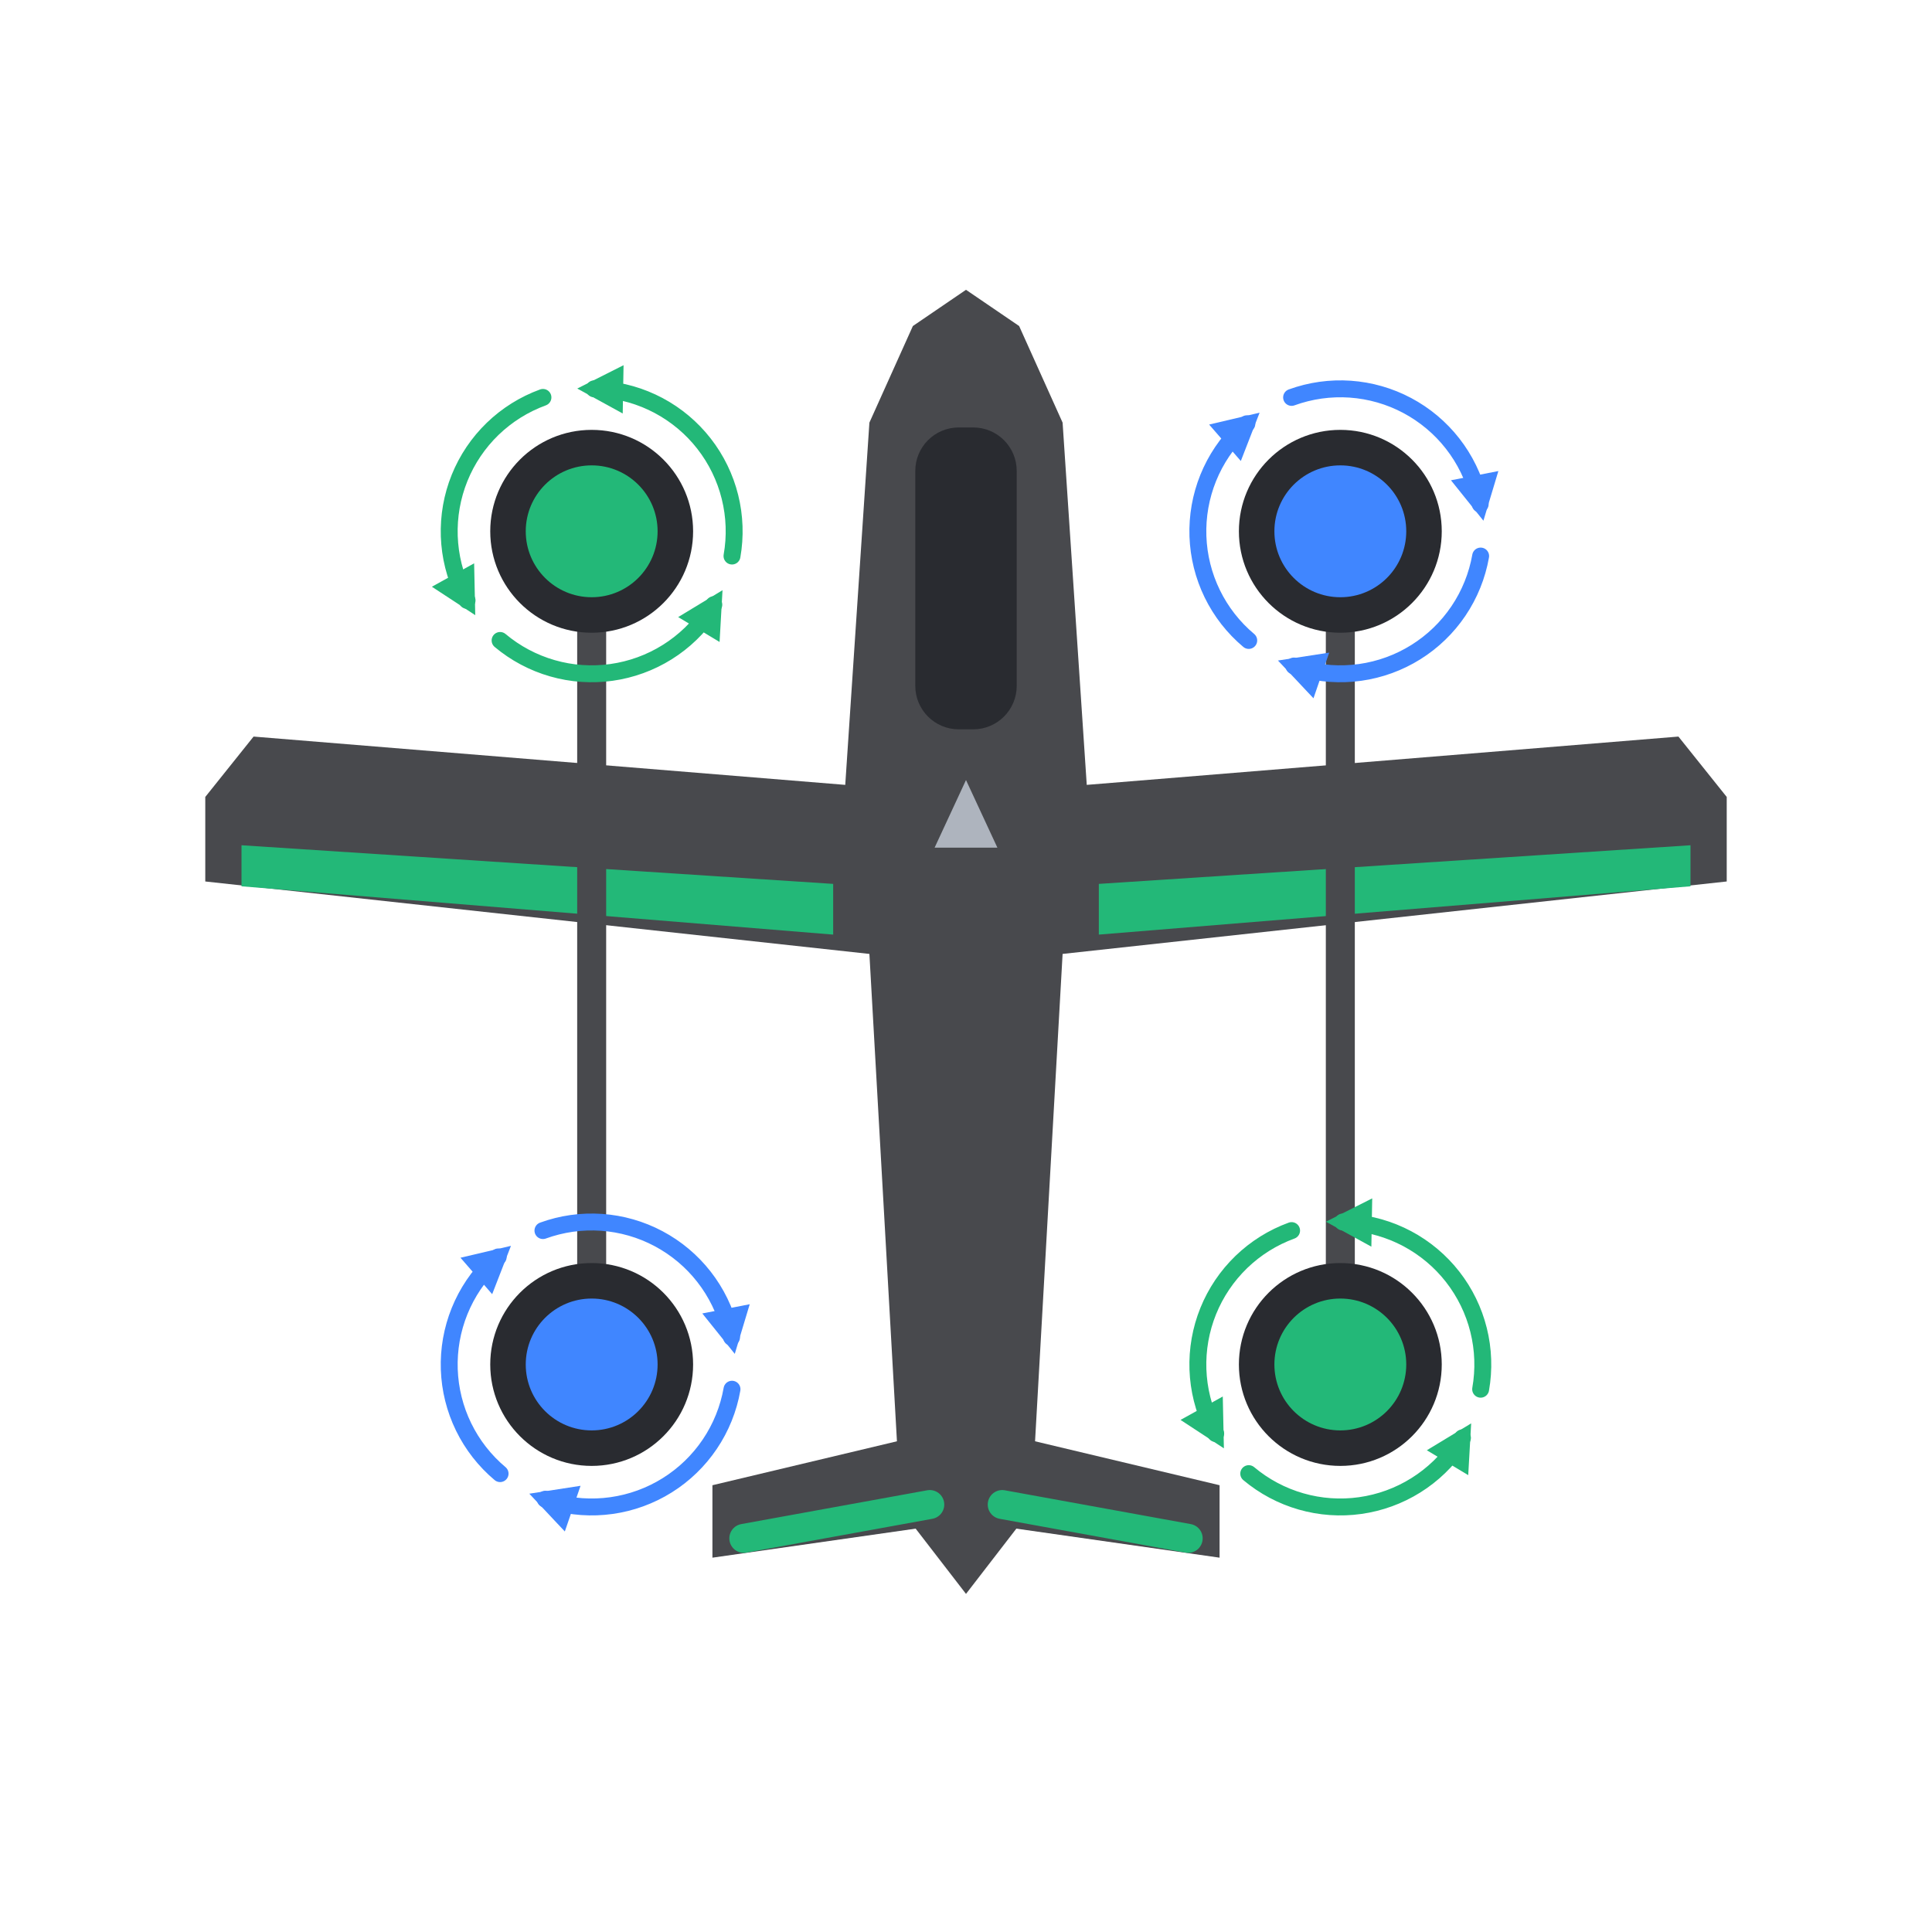
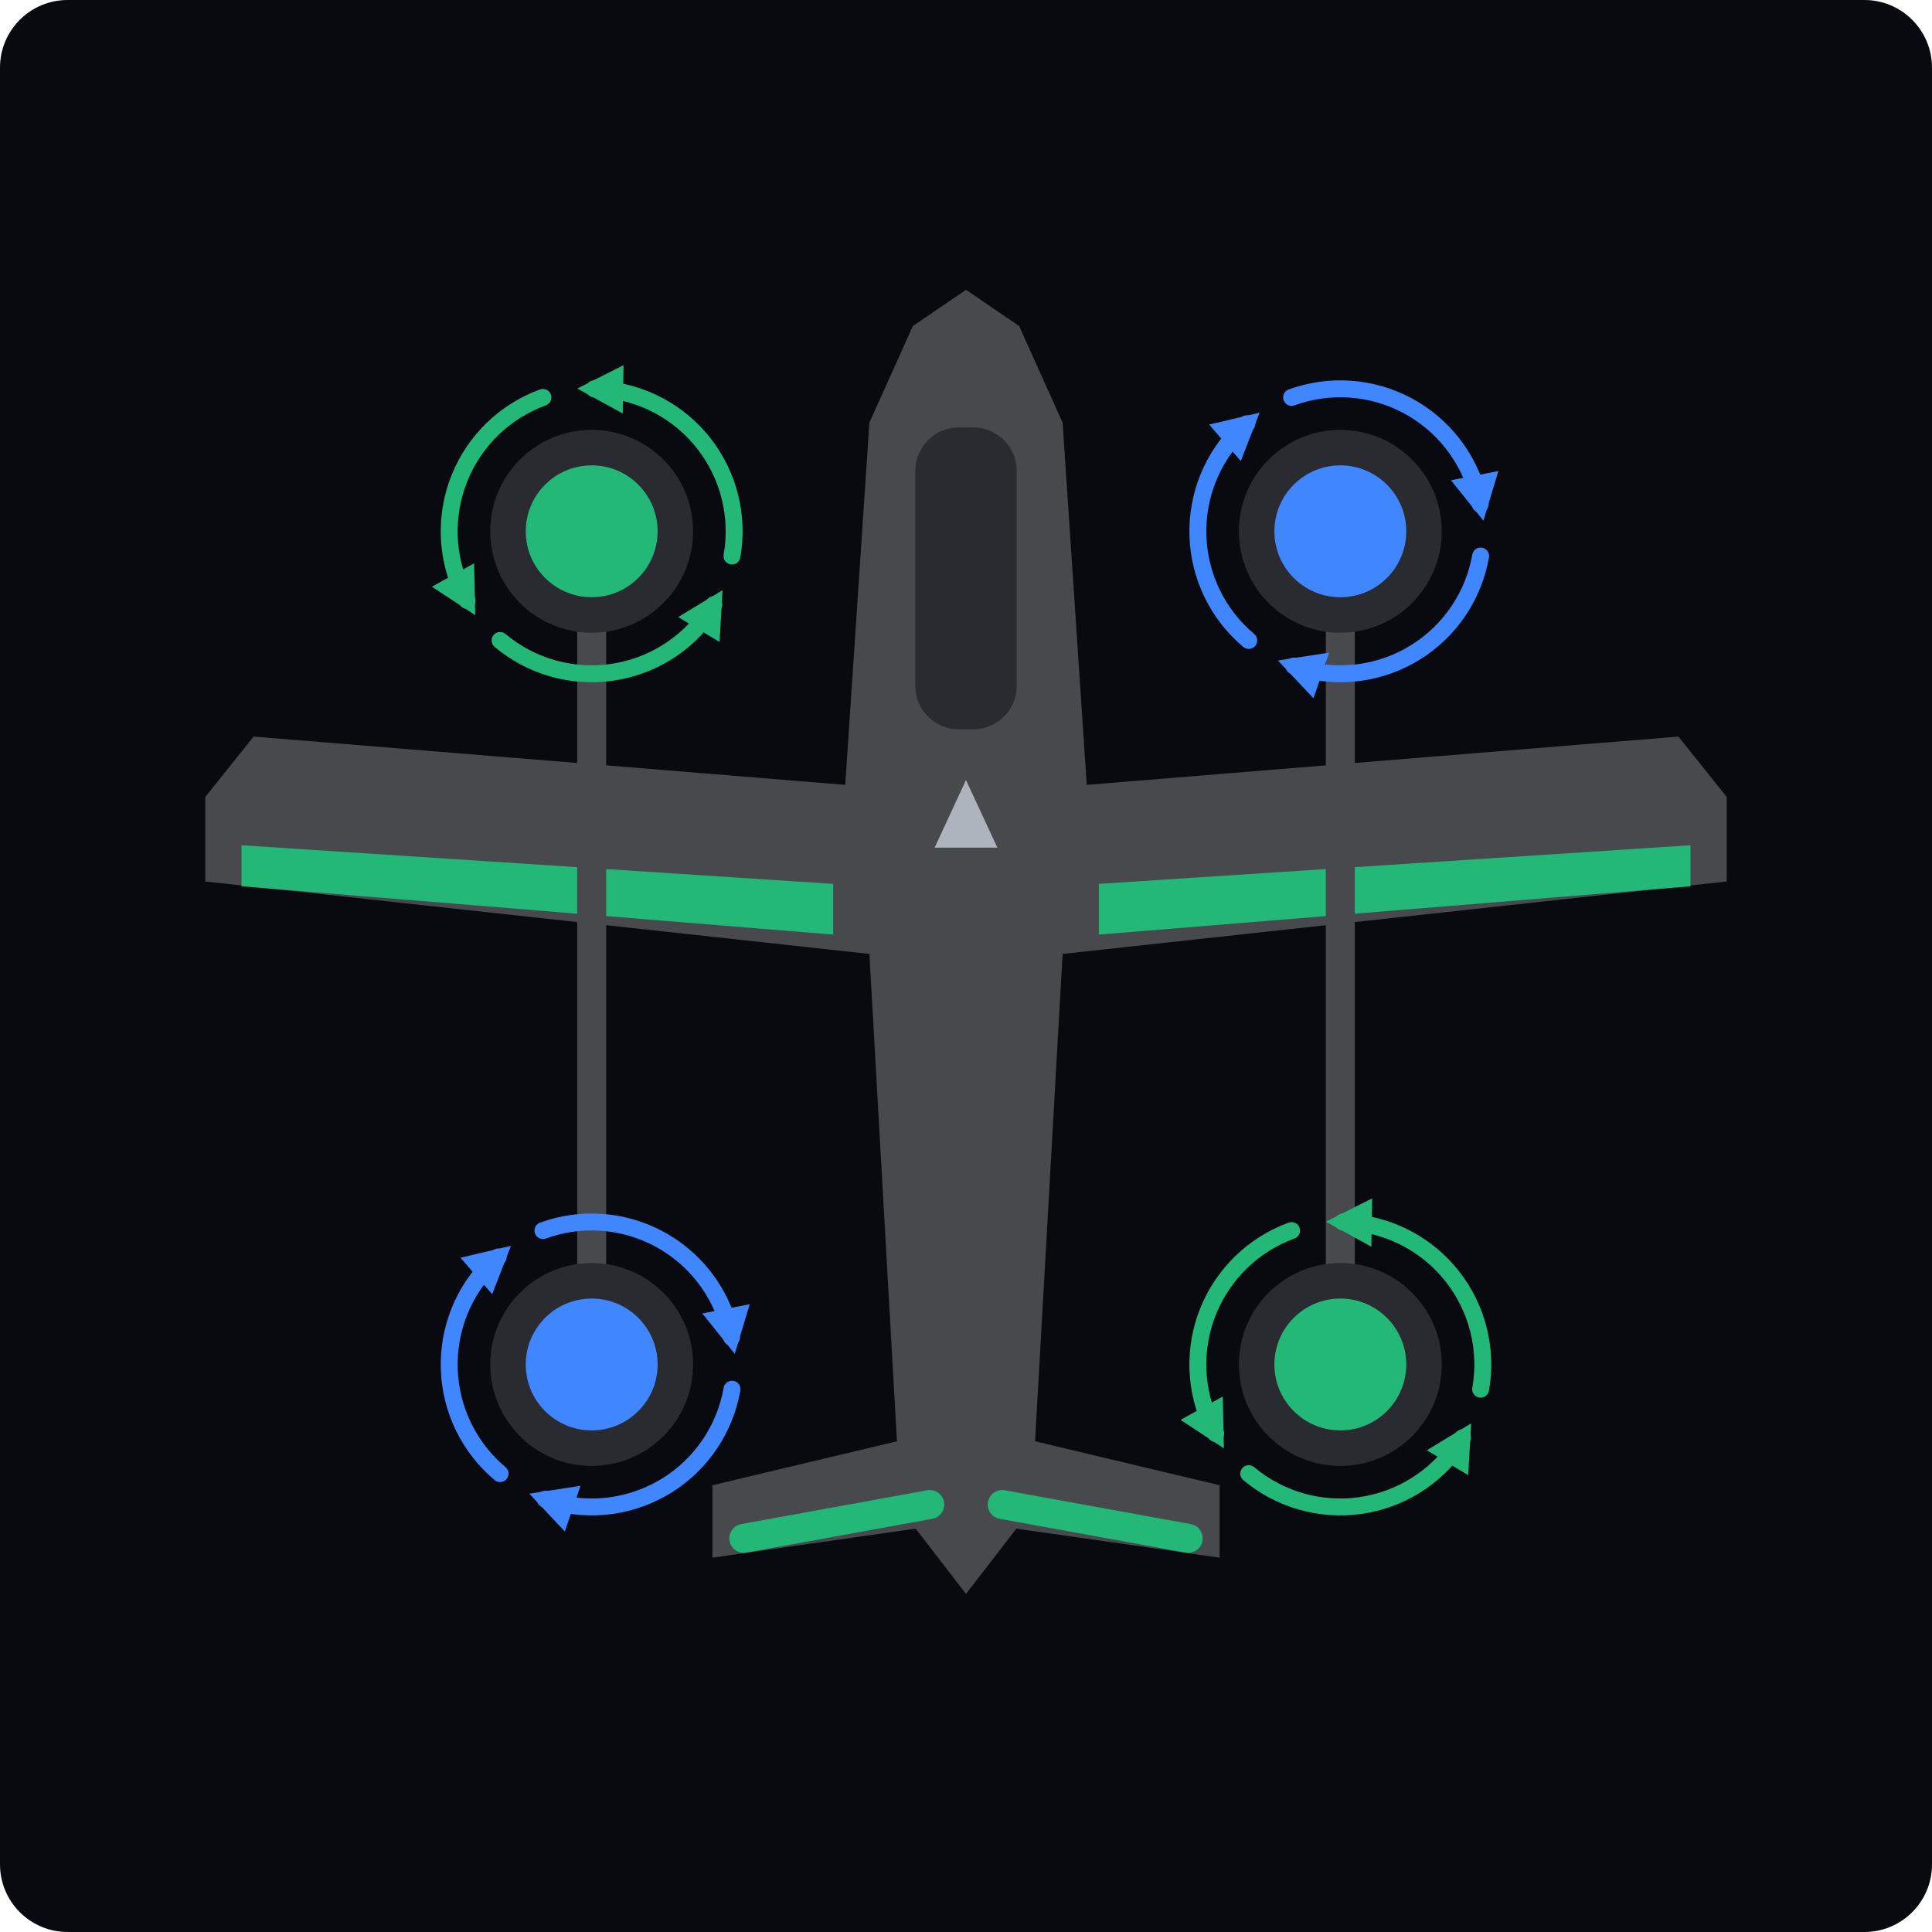
<svg xmlns="http://www.w3.org/2000/svg" width="800" height="800" viewBox="0 0 800 800">
+   <rect width="800" height="800" rx="28" fill="#090a0f" />
  <polygon points="85,330 105,305 350,325 360,175 378,135 400,120 422,135 440,175 450,325 695,305 715,330 715,365 440,395 427,625 400,660 373,625 360,395 85,365" fill="#48494d" />
  <rect x="379" y="177" width="42" height="125" rx="18" fill="#292b30" />
  <polygon points="100,350 345,366 345,387 100,367" fill="#23b878" />
  <polygon points="455,366 700,350 700,367 455,387" fill="#23b878" />
  <polygon points="400,590 505,615 505,645 400,630 295,645 295,615" fill="#48494d" />
  <polyline points="308,637 385,623" fill="none" stroke="#23b878" stroke-width="12" stroke-linecap="round" stroke-linejoin="round" />
  <polyline points="415,623 492,637" fill="none" stroke="#23b878" stroke-width="12" stroke-linecap="round" stroke-linejoin="round" />
  <polygon points="400,323 387,351 413,351" fill="#aeb4be" />
  <polyline points="245,220 245,565" fill="none" stroke="#48494d" stroke-width="12" stroke-linecap="round" stroke-linejoin="round" />
  <polyline points="555,220 555,565" fill="none" stroke="#48494d" stroke-width="12" stroke-linecap="round" stroke-linejoin="round" />
  <ellipse cx="245.0" cy="220.0" rx="42.0" ry="42.0" fill="#292b30" />
  <ellipse cx="245.0" cy="220.0" rx="27.3" ry="27.3" fill="#23b878" />
  <polyline points="303.104,230.245 303.56,227.19 303.856,224.116 303.991,221.03 303.964,217.941 303.775,214.858 303.426,211.789 302.916,208.742 302.247,205.727 301.422,202.75 300.442,199.821 299.31,196.947 298.029,194.136 296.603,191.396 295.035,188.735 293.33,186.159 291.493,183.676 289.528,181.293 287.441,179.015 285.238,176.85 282.924,174.803 280.507,172.881 277.992,171.087 275.387,169.427 272.699,167.906 269.934,166.528 267.102,165.296 264.209,164.214 261.263,163.286 258.272,162.512 255.245,161.896 252.19,161.44 249.116,161.144 246.03,161.009" fill="none" stroke="#23b878" stroke-width="7" stroke-linecap="round" stroke-linejoin="round" />
  <polygon points="239.031,160.887 258.202,151.22 257.853,171.217" fill="#23b878" />
  <polyline points="207.076,265.197 209.493,267.119 212.008,268.913 214.613,270.573 217.301,272.094 220.066,273.472 222.898,274.704 225.791,275.786 228.737,276.714 231.728,277.488 234.755,278.104 237.81,278.56 240.884,278.856 243.97,278.991 247.059,278.964 250.142,278.775 253.211,278.426 256.258,277.916 259.273,277.247 262.25,276.422 265.179,275.442 268.053,274.31 270.864,273.029 273.604,271.603 276.265,270.035 278.841,268.33 281.324,266.493 283.707,264.528 285.985,262.441 288.15,260.238 290.197,257.924 292.119,255.507 293.913,252.992 295.573,250.387" fill="none" stroke="#23b878" stroke-width="7" stroke-linecap="round" stroke-linejoin="round" />
  <polygon points="299.178,244.387 297.964,265.824 280.821,255.523" fill="#23b878" />
  <polyline points="224.821,164.558 221.947,165.69 219.136,166.971 216.396,168.397 213.735,169.965 211.159,171.67 208.676,173.507 206.293,175.472 204.015,177.559 201.85,179.762 199.803,182.076 197.881,184.493 196.087,187.008 194.427,189.613 192.906,192.301 191.528,195.066 190.296,197.898 189.214,200.791 188.286,203.737 187.512,206.728 186.896,209.755 186.44,212.81 186.144,215.884 186.009,218.97 186.036,222.059 186.225,225.142 186.574,228.211 187.084,231.258 187.753,234.273 188.578,237.25 189.558,240.179 190.69,243.053 191.971,245.864 193.397,248.604" fill="none" stroke="#23b878" stroke-width="7" stroke-linecap="round" stroke-linejoin="round" />
  <polygon points="196.791,254.726 178.834,242.956 196.326,233.26" fill="#23b878" />
  <ellipse cx="555.0" cy="220.0" rx="42.0" ry="42.0" fill="#292b30" />
  <ellipse cx="555.0" cy="220.0" rx="27.3" ry="27.3" fill="#4086ff" />
  <polyline points="613.104,230.245 612.488,233.272 611.714,236.263 610.786,239.209 609.704,242.102 608.472,244.934 607.094,247.699 605.573,250.387 603.913,252.992 602.119,255.507 600.197,257.924 598.15,260.238 595.985,262.441 593.707,264.528 591.324,266.493 588.841,268.33 586.265,270.035 583.604,271.603 580.864,273.029 578.053,274.31 575.179,275.442 572.25,276.422 569.273,277.247 566.258,277.916 563.211,278.426 560.142,278.775 557.059,278.964 553.97,278.991 550.884,278.856 547.81,278.56 544.755,278.104 541.728,277.488 538.737,276.714 535.791,275.786" fill="none" stroke="#4086ff" stroke-width="7" stroke-linecap="round" stroke-linejoin="round" />
  <polygon points="529.173,273.507 543.882,289.148 550.393,270.237" fill="#4086ff" />
  <polyline points="517.076,265.197 514.762,263.15 512.559,260.985 510.472,258.707 508.507,256.324 506.67,253.841 504.965,251.265 503.397,248.604 501.971,245.864 500.69,243.053 499.558,240.179 498.578,237.25 497.753,234.273 497.084,231.258 496.574,228.211 496.225,225.142 496.036,222.059 496.009,218.97 496.144,215.884 496.44,212.81 496.896,209.755 497.512,206.728 498.286,203.737 499.214,200.791 500.296,197.898 501.528,195.066 502.906,192.301 504.427,189.613 506.087,187.008 507.881,184.493 509.803,182.076 511.85,179.762 514.015,177.559 516.293,175.472" fill="none" stroke="#4086ff" stroke-width="7" stroke-linecap="round" stroke-linejoin="round" />
  <polygon points="521.575,170.88 500.675,175.798 513.797,190.892" fill="#4086ff" />
  <polyline points="534.821,164.558 537.75,163.578 540.727,162.753 543.742,162.084 546.789,161.574 549.858,161.225 552.941,161.036 556.03,161.009 559.116,161.144 562.19,161.44 565.245,161.896 568.272,162.512 571.263,163.286 574.209,164.214 577.102,165.296 579.934,166.528 582.699,167.906 585.387,169.427 587.992,171.087 590.507,172.881 592.924,174.803 595.238,176.85 597.441,179.015 599.528,181.293 601.493,183.676 603.33,186.159 605.035,188.735 606.603,191.396 608.029,194.136 609.31,196.947 610.442,199.821 611.422,202.75 612.247,205.727 612.916,208.742" fill="none" stroke="#4086ff" stroke-width="7" stroke-linecap="round" stroke-linejoin="round" />
  <polygon points="614.252,215.614 620.443,195.055 600.81,198.871" fill="#4086ff" />
  <ellipse cx="245.0" cy="565.0" rx="42.0" ry="42.0" fill="#292b30" />
  <ellipse cx="245.0" cy="565.0" rx="27.3" ry="27.3" fill="#4086ff" />
  <polyline points="303.104,575.245 302.488,578.272 301.714,581.263 300.786,584.209 299.704,587.102 298.472,589.934 297.094,592.699 295.573,595.387 293.913,597.992 292.119,600.507 290.197,602.924 288.15,605.238 285.985,607.441 283.707,609.528 281.324,611.493 278.841,613.33 276.265,615.035 273.604,616.603 270.864,618.029 268.053,619.31 265.179,620.442 262.25,621.422 259.273,622.247 256.258,622.916 253.211,623.426 250.142,623.775 247.059,623.964 243.97,623.991 240.884,623.856 237.81,623.56 234.755,623.104 231.728,622.488 228.737,621.714 225.791,620.786" fill="none" stroke="#4086ff" stroke-width="7" stroke-linecap="round" stroke-linejoin="round" />
  <polygon points="219.173,618.507 233.882,634.148 240.393,615.237" fill="#4086ff" />
  <polyline points="207.076,610.197 204.762,608.15 202.559,605.985 200.472,603.707 198.507,601.324 196.67,598.841 194.965,596.265 193.397,593.604 191.971,590.864 190.69,588.053 189.558,585.179 188.578,582.25 187.753,579.273 187.084,576.258 186.574,573.211 186.225,570.142 186.036,567.059 186.009,563.97 186.144,560.884 186.44,557.81 186.896,554.755 187.512,551.728 188.286,548.737 189.214,545.791 190.296,542.898 191.528,540.066 192.906,537.301 194.427,534.613 196.087,532.008 197.881,529.493 199.803,527.076 201.85,524.762 204.015,522.559 206.293,520.472" fill="none" stroke="#4086ff" stroke-width="7" stroke-linecap="round" stroke-linejoin="round" />
  <polygon points="211.575,515.88 190.675,520.798 203.797,535.892" fill="#4086ff" />
  <polyline points="224.821,509.558 227.75,508.578 230.727,507.753 233.742,507.084 236.789,506.574 239.858,506.225 242.941,506.036 246.03,506.009 249.116,506.144 252.19,506.44 255.245,506.896 258.272,507.512 261.263,508.286 264.209,509.214 267.102,510.296 269.934,511.528 272.699,512.906 275.387,514.427 277.992,516.087 280.507,517.881 282.924,519.803 285.238,521.85 287.441,524.015 289.528,526.293 291.493,528.676 293.33,531.159 295.035,533.735 296.603,536.396 298.029,539.136 299.31,541.947 300.442,544.821 301.422,547.75 302.247,550.727 302.916,553.742" fill="none" stroke="#4086ff" stroke-width="7" stroke-linecap="round" stroke-linejoin="round" />
  <polygon points="304.252,560.614 310.443,540.055 290.81,543.871" fill="#4086ff" />
  <ellipse cx="555.0" cy="565.0" rx="42.0" ry="42.0" fill="#292b30" />
  <ellipse cx="555.0" cy="565.0" rx="27.3" ry="27.3" fill="#23b878" />
  <polyline points="613.104,575.245 613.56,572.19 613.856,569.116 613.991,566.03 613.964,562.941 613.775,559.858 613.426,556.789 612.916,553.742 612.247,550.727 611.422,547.75 610.442,544.821 609.31,541.947 608.029,539.136 606.603,536.396 605.035,533.735 603.33,531.159 601.493,528.676 599.528,526.293 597.441,524.015 595.238,521.85 592.924,519.803 590.507,517.881 587.992,516.087 585.387,514.427 582.699,512.906 579.934,511.528 577.102,510.296 574.209,509.214 571.263,508.286 568.272,507.512 565.245,506.896 562.19,506.44 559.116,506.144 556.03,506.009" fill="none" stroke="#23b878" stroke-width="7" stroke-linecap="round" stroke-linejoin="round" />
  <polygon points="549.031,505.887 568.202,496.22 567.853,516.217" fill="#23b878" />
  <polyline points="517.076,610.197 519.493,612.119 522.008,613.913 524.613,615.573 527.301,617.094 530.066,618.472 532.898,619.704 535.791,620.786 538.737,621.714 541.728,622.488 544.755,623.104 547.81,623.56 550.884,623.856 553.97,623.991 557.059,623.964 560.142,623.775 563.211,623.426 566.258,622.916 569.273,622.247 572.25,621.422 575.179,620.442 578.053,619.31 580.864,618.029 583.604,616.603 586.265,615.035 588.841,613.33 591.324,611.493 593.707,609.528 595.985,607.441 598.15,605.238 600.197,602.924 602.119,600.507 603.913,597.992 605.573,595.387" fill="none" stroke="#23b878" stroke-width="7" stroke-linecap="round" stroke-linejoin="round" />
  <polygon points="609.178,589.387 607.964,610.824 590.821,600.523" fill="#23b878" />
  <polyline points="534.821,509.558 531.947,510.69 529.136,511.971 526.396,513.397 523.735,514.965 521.159,516.67 518.676,518.507 516.293,520.472 514.015,522.559 511.85,524.762 509.803,527.076 507.881,529.493 506.087,532.008 504.427,534.613 502.906,537.301 501.528,540.066 500.296,542.898 499.214,545.791 498.286,548.737 497.512,551.728 496.896,554.755 496.44,557.81 496.144,560.884 496.009,563.97 496.036,567.059 496.225,570.142 496.574,573.211 497.084,576.258 497.753,579.273 498.578,582.25 499.558,585.179 500.69,588.053 501.971,590.864 503.397,593.604" fill="none" stroke="#23b878" stroke-width="7" stroke-linecap="round" stroke-linejoin="round" />
  <polygon points="506.791,599.726 488.834,587.956 506.326,578.26" fill="#23b878" />
</svg>
